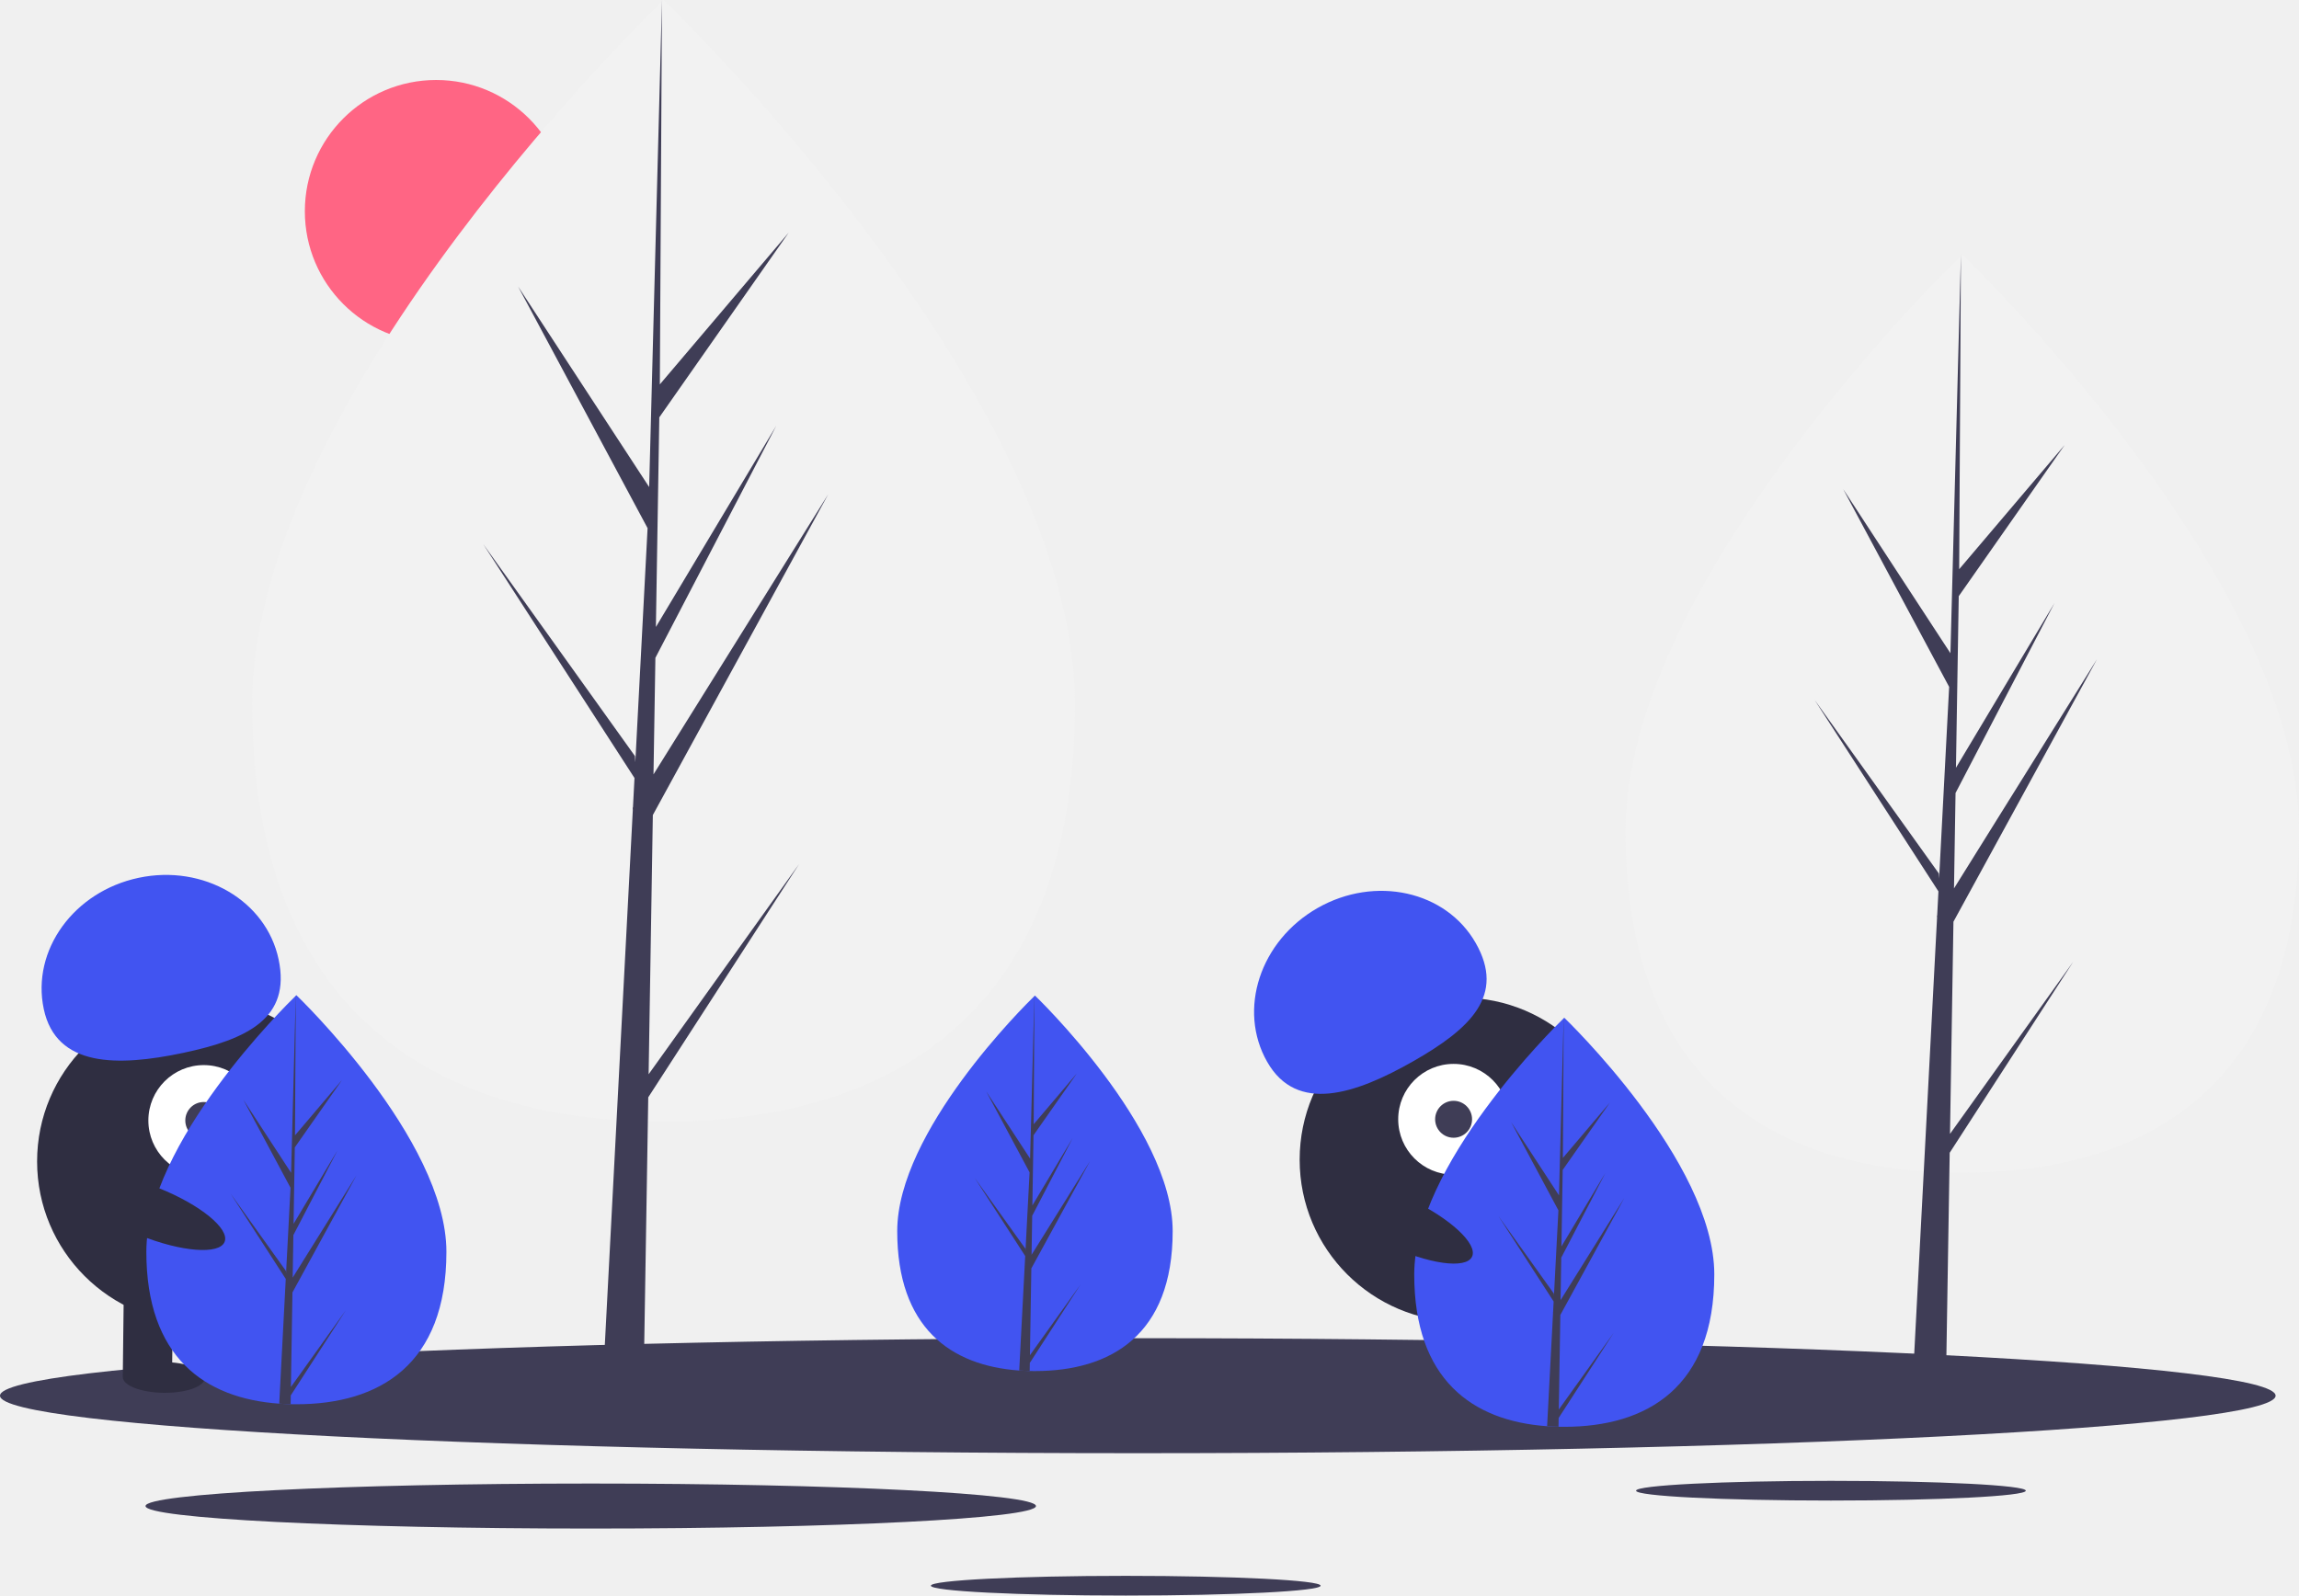
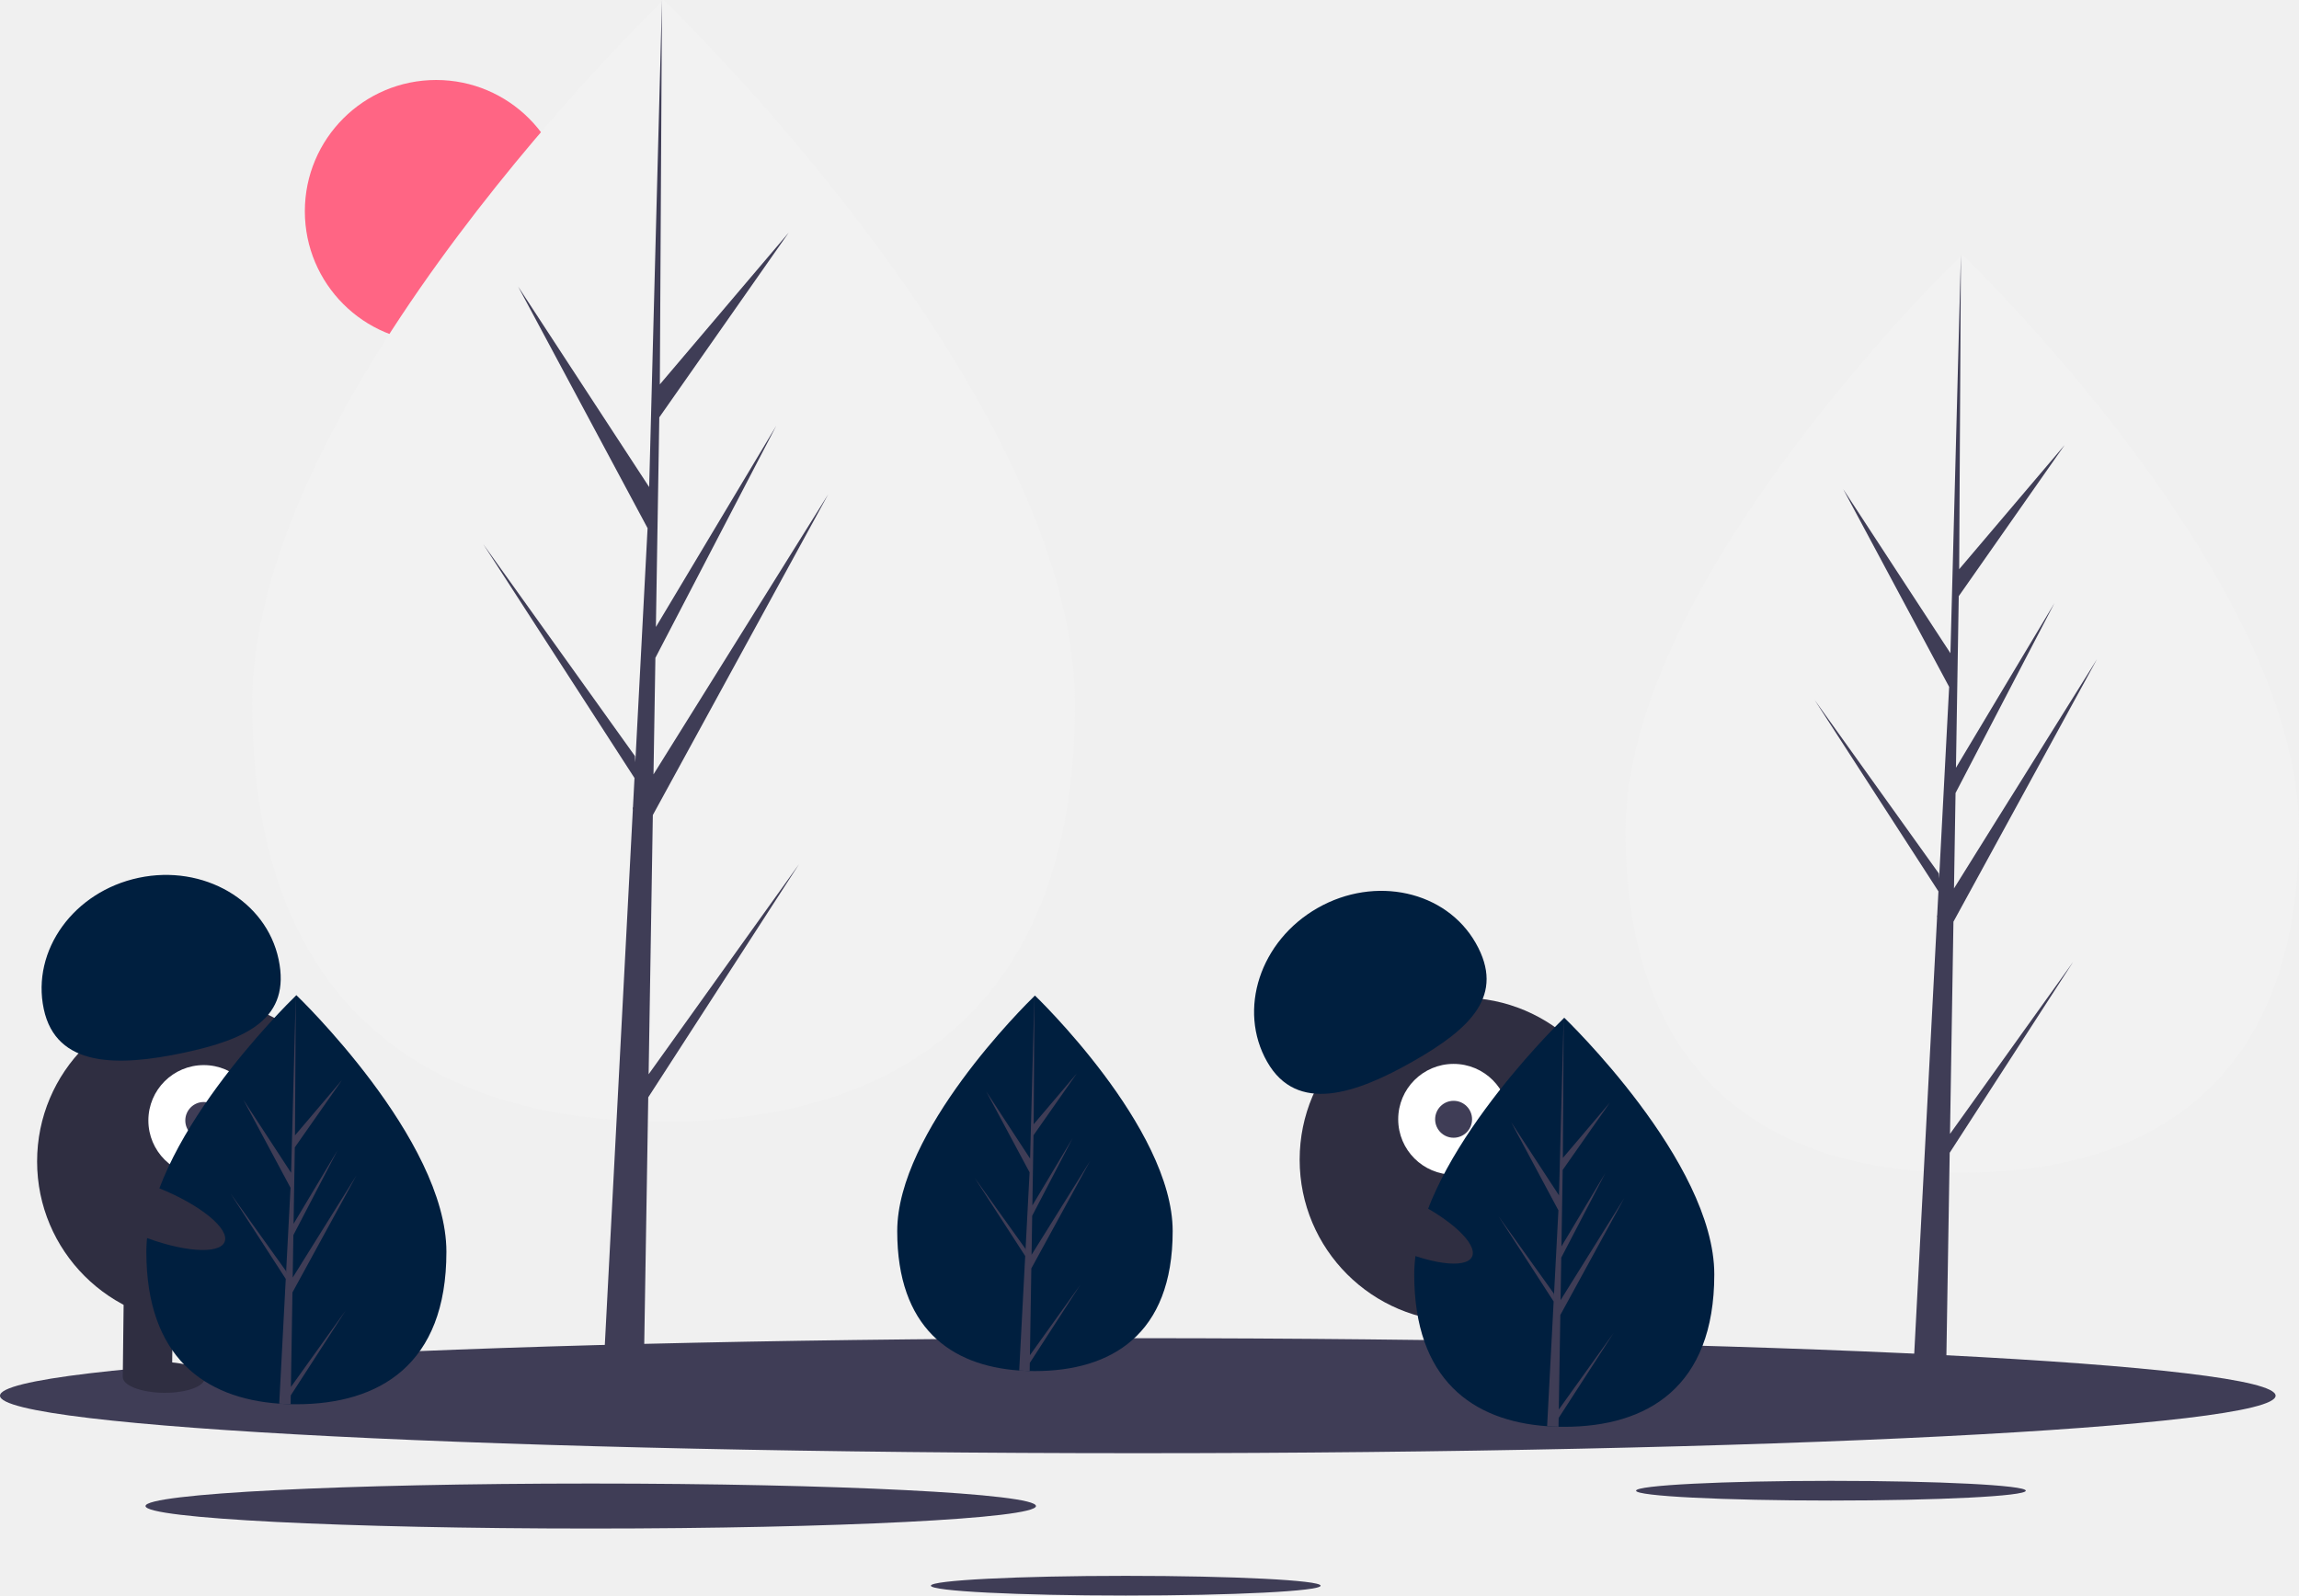
<svg xmlns="http://www.w3.org/2000/svg" id="a706cf1c-1654-439b-8fcf-310eb7aa0e00" data-name="Layer 1" width="1120.592" height="777.916" viewBox="0 0 1120.592 777.916">
  <circle cx="212.592" cy="103" r="64" fill="#ff6584" />
  <path d="M563.68,404.164c0,151.011-89.774,203.739-200.516,203.739S162.649,555.175,162.649,404.164,363.165,61.042,363.165,61.042,563.68,253.152,563.68,404.164Z" transform="translate(-39.70387 -61.04208)" fill="#f2f2f2" />
  <polygon points="316.156 523.761 318.21 397.378 403.674 241.024 318.532 377.552 319.455 320.725 378.357 207.605 319.699 305.687 319.699 305.687 321.359 203.481 384.433 113.423 321.621 187.409 322.658 0 316.138 248.096 316.674 237.861 252.547 139.704 315.646 257.508 309.671 371.654 309.493 368.625 235.565 265.329 309.269 379.328 308.522 393.603 308.388 393.818 308.449 394.99 293.29 684.589 313.544 684.589 315.974 535.005 389.496 421.285 316.156 523.761" fill="#3f3d56" />
  <path d="M1160.296,466.014c0,123.61-73.484,166.77-164.132,166.77s-164.132-43.16-164.132-166.77S996.165,185.152,996.165,185.152,1160.296,342.404,1160.296,466.014Z" transform="translate(-39.70387 -61.04208)" fill="#f2f2f2" />
  <polygon points="950.482 552.833 952.162 449.383 1022.119 321.4 952.426 433.154 953.182 386.639 1001.396 294.044 953.382 374.329 953.382 374.329 954.741 290.669 1006.369 216.952 954.954 277.514 955.804 124.11 950.467 327.188 950.906 318.811 898.414 238.464 950.064 334.893 945.173 428.327 945.027 425.847 884.514 341.294 944.844 434.608 944.232 446.293 944.123 446.469 944.173 447.428 931.764 684.478 948.343 684.478 950.332 562.037 1010.514 468.952 950.482 552.833" fill="#3f3d56" />
  <ellipse cx="554.592" cy="680.479" rx="554.592" ry="28.034" fill="#3f3d56" />
  <ellipse cx="892.445" cy="726.797" rx="94.989" ry="4.802" fill="#3f3d56" />
  <ellipse cx="548.72" cy="773.114" rx="94.989" ry="4.802" fill="#3f3d56" />
  <ellipse cx="287.944" cy="734.279" rx="217.014" ry="10.97" fill="#3f3d56" />
  <circle cx="97.084" cy="566.27" r="79" fill="#2f2e41" />
  <rect x="99.805" y="689.023" width="24" height="43" transform="translate(-31.32451 -62.31008) rotate(0.67509)" fill="#2f2e41" />
  <rect x="147.802" y="689.589" width="24" height="43" transform="translate(-31.31452 -62.87555) rotate(0.67509)" fill="#2f2e41" />
  <ellipse cx="119.546" cy="732.616" rx="7.5" ry="20" transform="translate(-654.1319 782.4795) rotate(-89.32491)" fill="#2f2e41" />
  <ellipse cx="167.554" cy="732.182" rx="7.5" ry="20" transform="translate(-606.2547 830.0553) rotate(-89.32491)" fill="#2f2e41" />
  <circle cx="99.319" cy="546.295" r="27" fill="#fff" />
  <circle cx="99.319" cy="546.295" r="9" fill="#3f3d56" />
-   <path d="M61.026,552.946c-6.042-28.641,14.688-57.265,46.3-63.934s62.138,11.143,68.18,39.784-14.978,38.93-46.591,45.599S67.068,581.587,61.026,552.946Z" transform="translate(-39.70387 -61.04208)" fill="#4154f1" />
-   <path d="M257.296,671.384c0,55.076-32.74,74.306-73.13,74.306q-1.404,0-2.803-.031c-1.871-.04-3.725-.129-5.556-.254-36.451-2.58-64.771-22.799-64.771-74.021,0-53.008,67.739-119.896,72.827-124.846l.009-.009c.196-.192.294-.285.294-.285S257.296,616.308,257.296,671.384Z" transform="translate(-39.70387 -61.04208)" fill="#4154f1" />
+   <path d="M61.026,552.946c-6.042-28.641,14.688-57.265,46.3-63.934s62.138,11.143,68.18,39.784-14.978,38.93-46.591,45.599S67.068,581.587,61.026,552.946Z" transform="translate(-39.70387 -61.04208)" fill="#001F3F" />
+   <path d="M257.296,671.384c0,55.076-32.74,74.306-73.13,74.306q-1.404,0-2.803-.031c-1.871-.04-3.725-.129-5.556-.254-36.451-2.58-64.771-22.799-64.771-74.021,0-53.008,67.739-119.896,72.827-124.846l.009-.009c.196-.192.294-.285.294-.285S257.296,616.308,257.296,671.384Z" transform="translate(-39.70387 -61.04208)" fill="#001F3F" />
  <path d="M181.502,737.265l26.747-37.374-26.814,41.477-.071,4.291c-1.871-.04-3.725-.129-5.556-.254l2.883-55.103-.022-.428.049-.08.272-5.204-26.881-41.58,26.965,37.677.062,1.105,2.179-41.633-23.013-42.966,23.294,35.658,2.268-86.314.009-.294v.285l-.379,68.064,22.911-26.983-23.004,32.847-.606,37.276L204.185,621.958l-21.48,41.259-.339,20.723,31.056-49.791-31.171,57.023Z" transform="translate(-39.70387 -61.04208)" fill="#3f3d56" />
  <circle cx="712.485" cy="565.415" r="79" fill="#2f2e41" />
  <rect x="741.777" y="691.824" width="24" height="43" transform="translate(-215.9946 191.864) rotate(-17.08345)" fill="#2f2e41" />
  <rect x="787.659" y="677.723" width="24" height="43" transform="matrix(0.95588, -0.29376, 0.29376, 0.95588, -209.8279, 204.7204)" fill="#2f2e41" />
  <ellipse cx="767.887" cy="732.003" rx="20" ry="7.5" transform="translate(-220.8593 196.8331) rotate(-17.08345)" fill="#2f2e41" />
  <ellipse cx="813.475" cy="716.946" rx="20" ry="7.5" transform="translate(-214.4248 209.561) rotate(-17.08345)" fill="#2f2e41" />
  <circle cx="708.522" cy="545.71" r="27" fill="#fff" />
  <circle cx="708.522" cy="545.71" r="9" fill="#3f3d56" />
-   <path d="M657.355,578.743c-14.49-25.433-3.478-59.016,24.594-75.009s62.576-8.341,77.065,17.093-2.391,41.644-30.463,57.637S671.845,604.176,657.355,578.743Z" transform="translate(-39.70387 -61.04208)" fill="#4154f1" />
-   <path d="M611.296,661.299c0,50.557-30.054,68.21-67.13,68.21q-1.288,0-2.573-.029c-1.718-.037-3.419-.119-5.1-.233-33.461-2.368-59.457-20.929-59.457-67.948,0-48.659,62.181-110.059,66.852-114.603l.008-.008c.18-.176.27-.262.27-.262S611.296,610.742,611.296,661.299Z" transform="translate(-39.70387 -61.04208)" fill="#4154f1" />
+   <path d="M657.355,578.743c-14.49-25.433-3.478-59.016,24.594-75.009s62.576-8.341,77.065,17.093-2.391,41.644-30.463,57.637S671.845,604.176,657.355,578.743Z" transform="translate(-39.70387 -61.04208)" fill="#001F3F" />
+   <path d="M611.296,661.299c0,50.557-30.054,68.21-67.13,68.21q-1.288,0-2.573-.029c-1.718-.037-3.419-.119-5.1-.233-33.461-2.368-59.457-20.929-59.457-67.948,0-48.659,62.181-110.059,66.852-114.603l.008-.008c.18-.176.27-.262.27-.262S611.296,610.742,611.296,661.299Z" transform="translate(-39.70387 -61.04208)" fill="#001F3F" />
  <path d="M541.72,721.774l24.553-34.307-24.614,38.074-.065,3.939c-1.718-.037-3.419-.119-5.1-.233l2.646-50.582-.02-.393.045-.074.249-4.777-24.675-38.168,24.753,34.585.057,1.014,2-38.217-21.125-39.44L541.806,625.928l2.082-79.232.008-.27v.262l-.348,62.48,21.031-24.769-21.117,30.152-.556,34.217,19.636-32.839-19.718,37.874-.311,19.023,28.508-45.706-28.614,52.344Z" transform="translate(-39.70387 -61.04208)" fill="#3f3d56" />
-   <path d="M875.296,682.384c0,55.076-32.74,74.306-73.13,74.306q-1.403,0-2.803-.031c-1.871-.04-3.725-.129-5.556-.254-36.451-2.58-64.771-22.799-64.771-74.021,0-53.008,67.739-119.896,72.827-124.846l.009-.009c.196-.192.294-.285.294-.285S875.296,627.308,875.296,682.384Z" transform="translate(-39.70387 -61.04208)" fill="#4154f1" />
+   <path d="M875.296,682.384c0,55.076-32.74,74.306-73.13,74.306q-1.403,0-2.803-.031c-1.871-.04-3.725-.129-5.556-.254-36.451-2.58-64.771-22.799-64.771-74.021,0-53.008,67.739-119.896,72.827-124.846l.009-.009c.196-.192.294-.285.294-.285S875.296,627.308,875.296,682.384Z" transform="translate(-39.70387 -61.04208)" fill="#001F3F" />
  <path d="M799.502,748.265l26.747-37.374-26.814,41.477-.071,4.291c-1.871-.04-3.725-.129-5.556-.254l2.883-55.103-.022-.428.049-.08.272-5.204L770.108,654.011l26.965,37.677.062,1.105,2.179-41.633-23.013-42.966,23.294,35.658,2.268-86.314.009-.294v.285l-.379,68.064,22.911-26.983-23.004,32.847-.606,37.276L822.185,632.958l-21.48,41.259-.339,20.723,31.056-49.791-31.171,57.023Z" transform="translate(-39.70387 -61.04208)" fill="#3f3d56" />
  <ellipse cx="721.517" cy="656.822" rx="12.4" ry="39.5" transform="translate(-220.8352 966.2232) rotate(-64.62574)" fill="#2f2e41" />
  <ellipse cx="112.517" cy="651.822" rx="12.4" ry="39.5" transform="translate(-574.0794 452.7137) rotate(-68.15829)" fill="#2f2e41" />
</svg>
